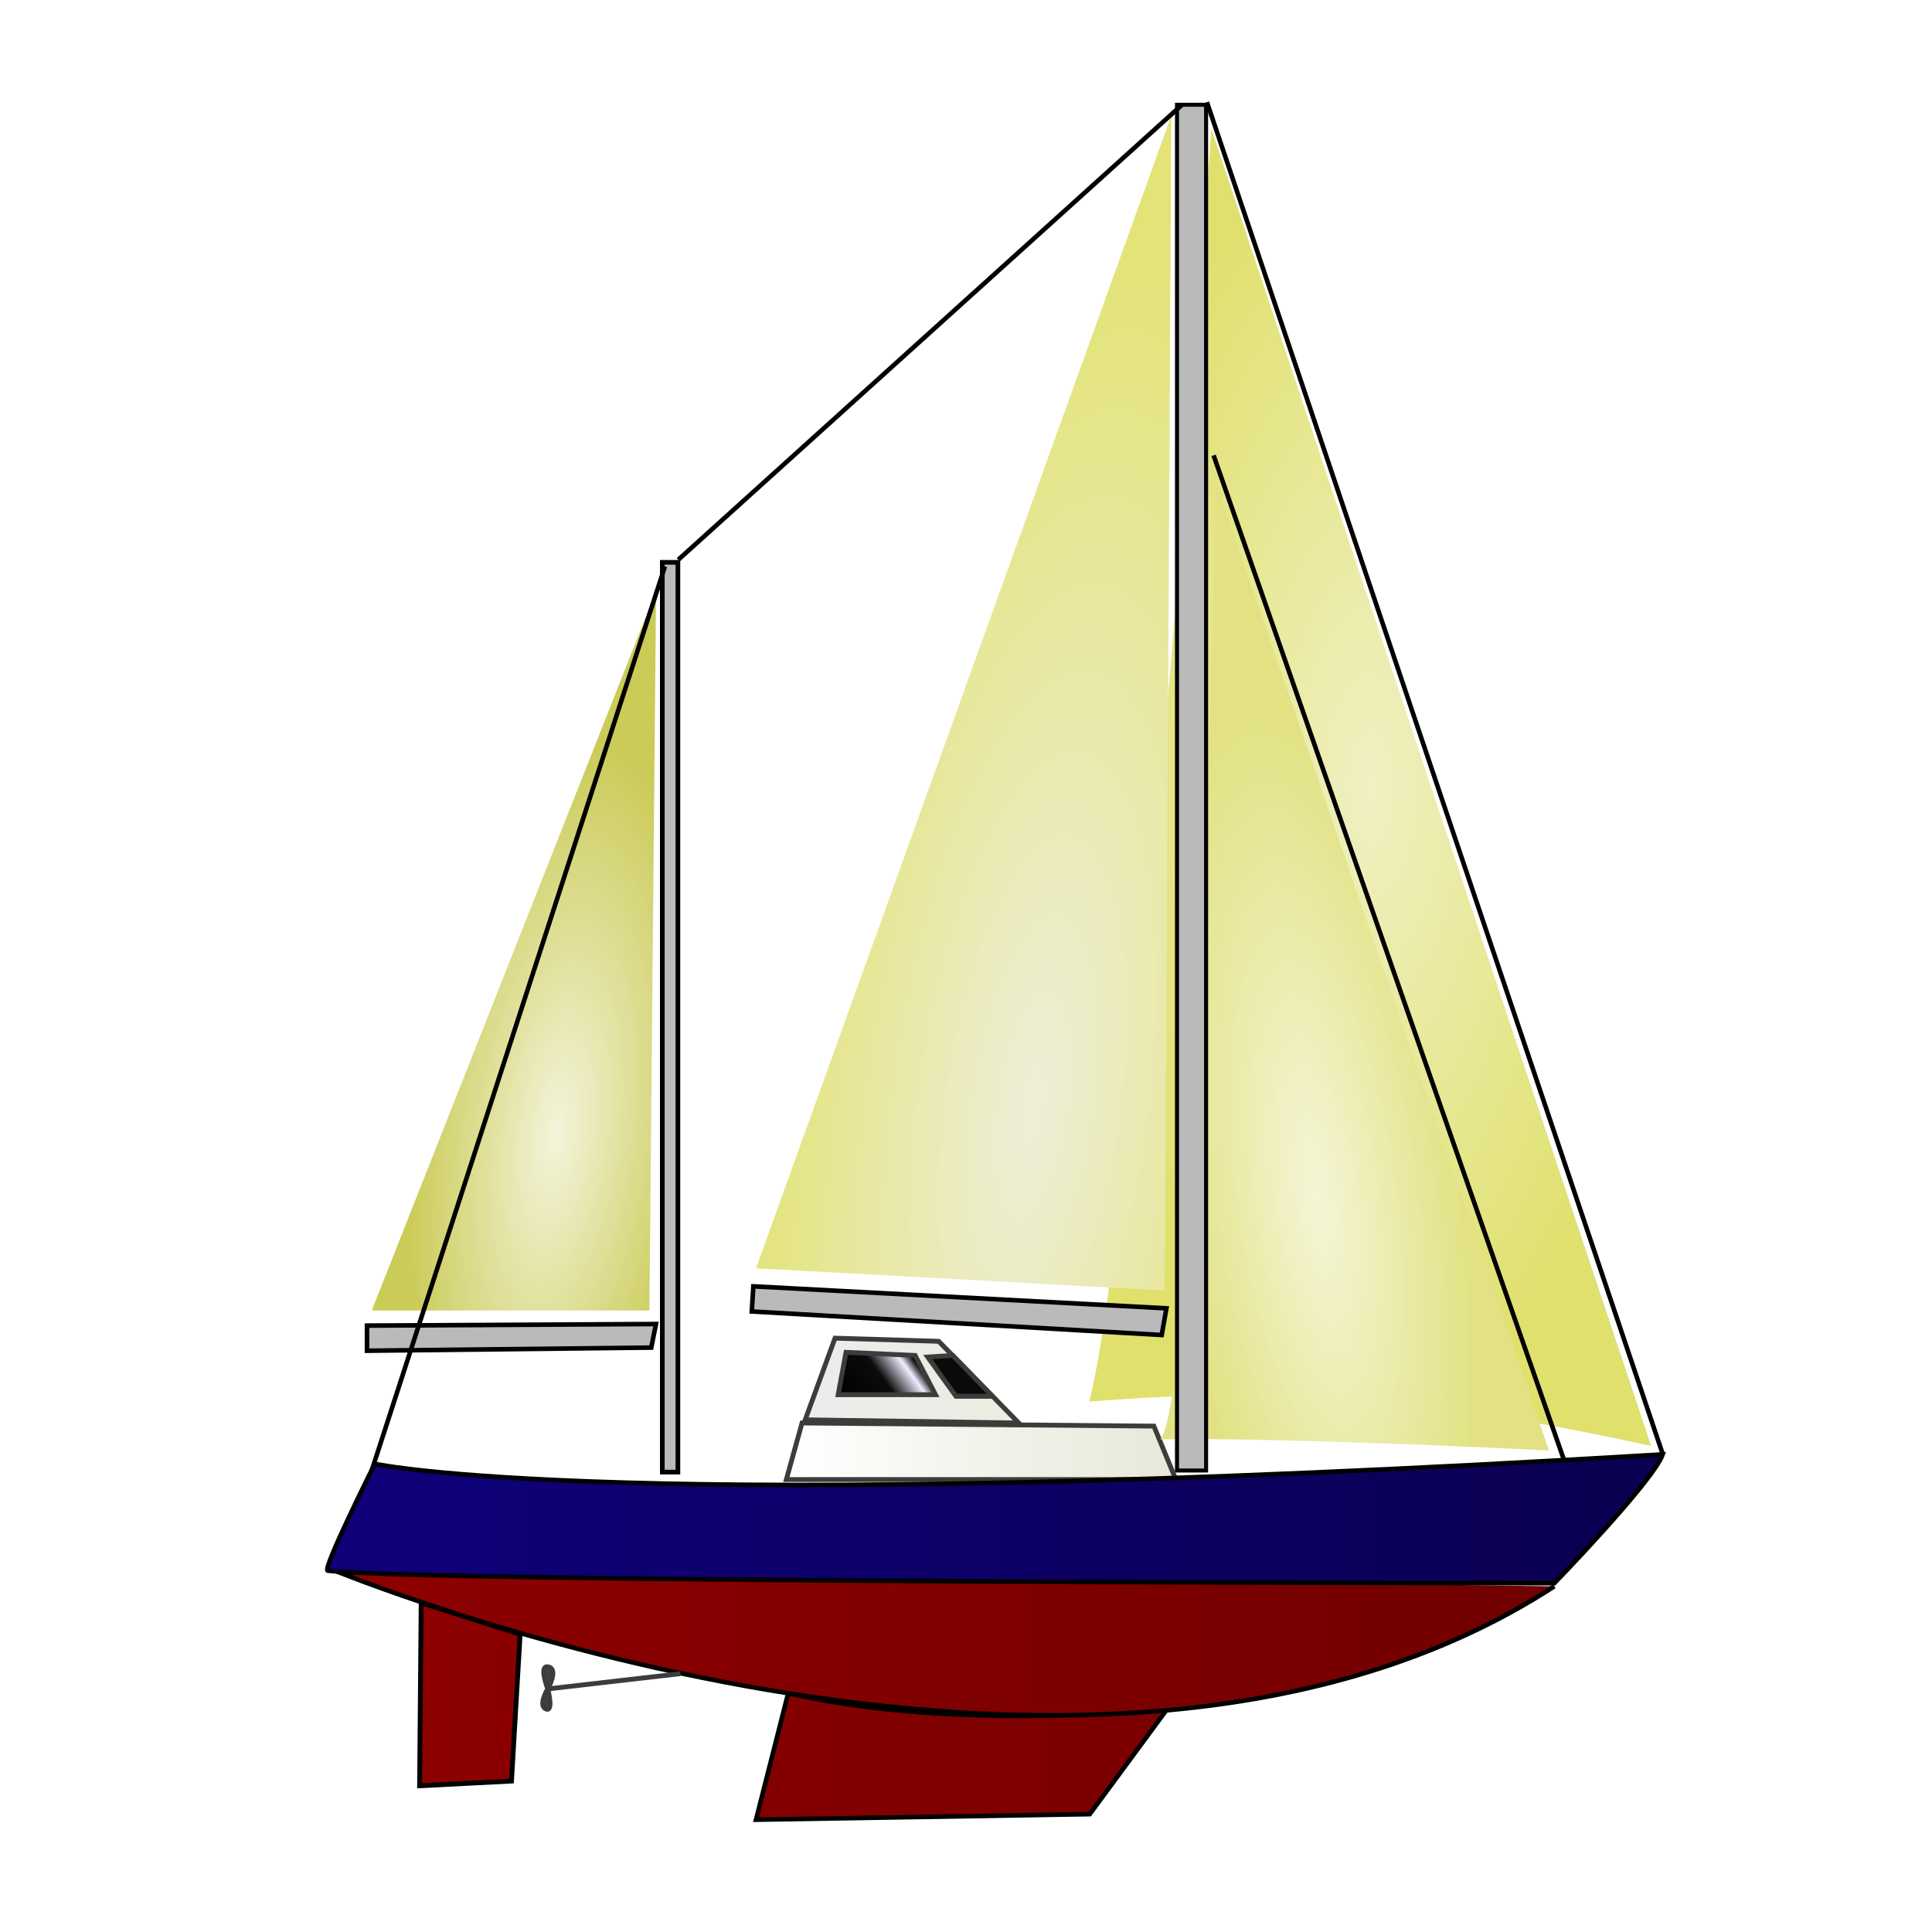
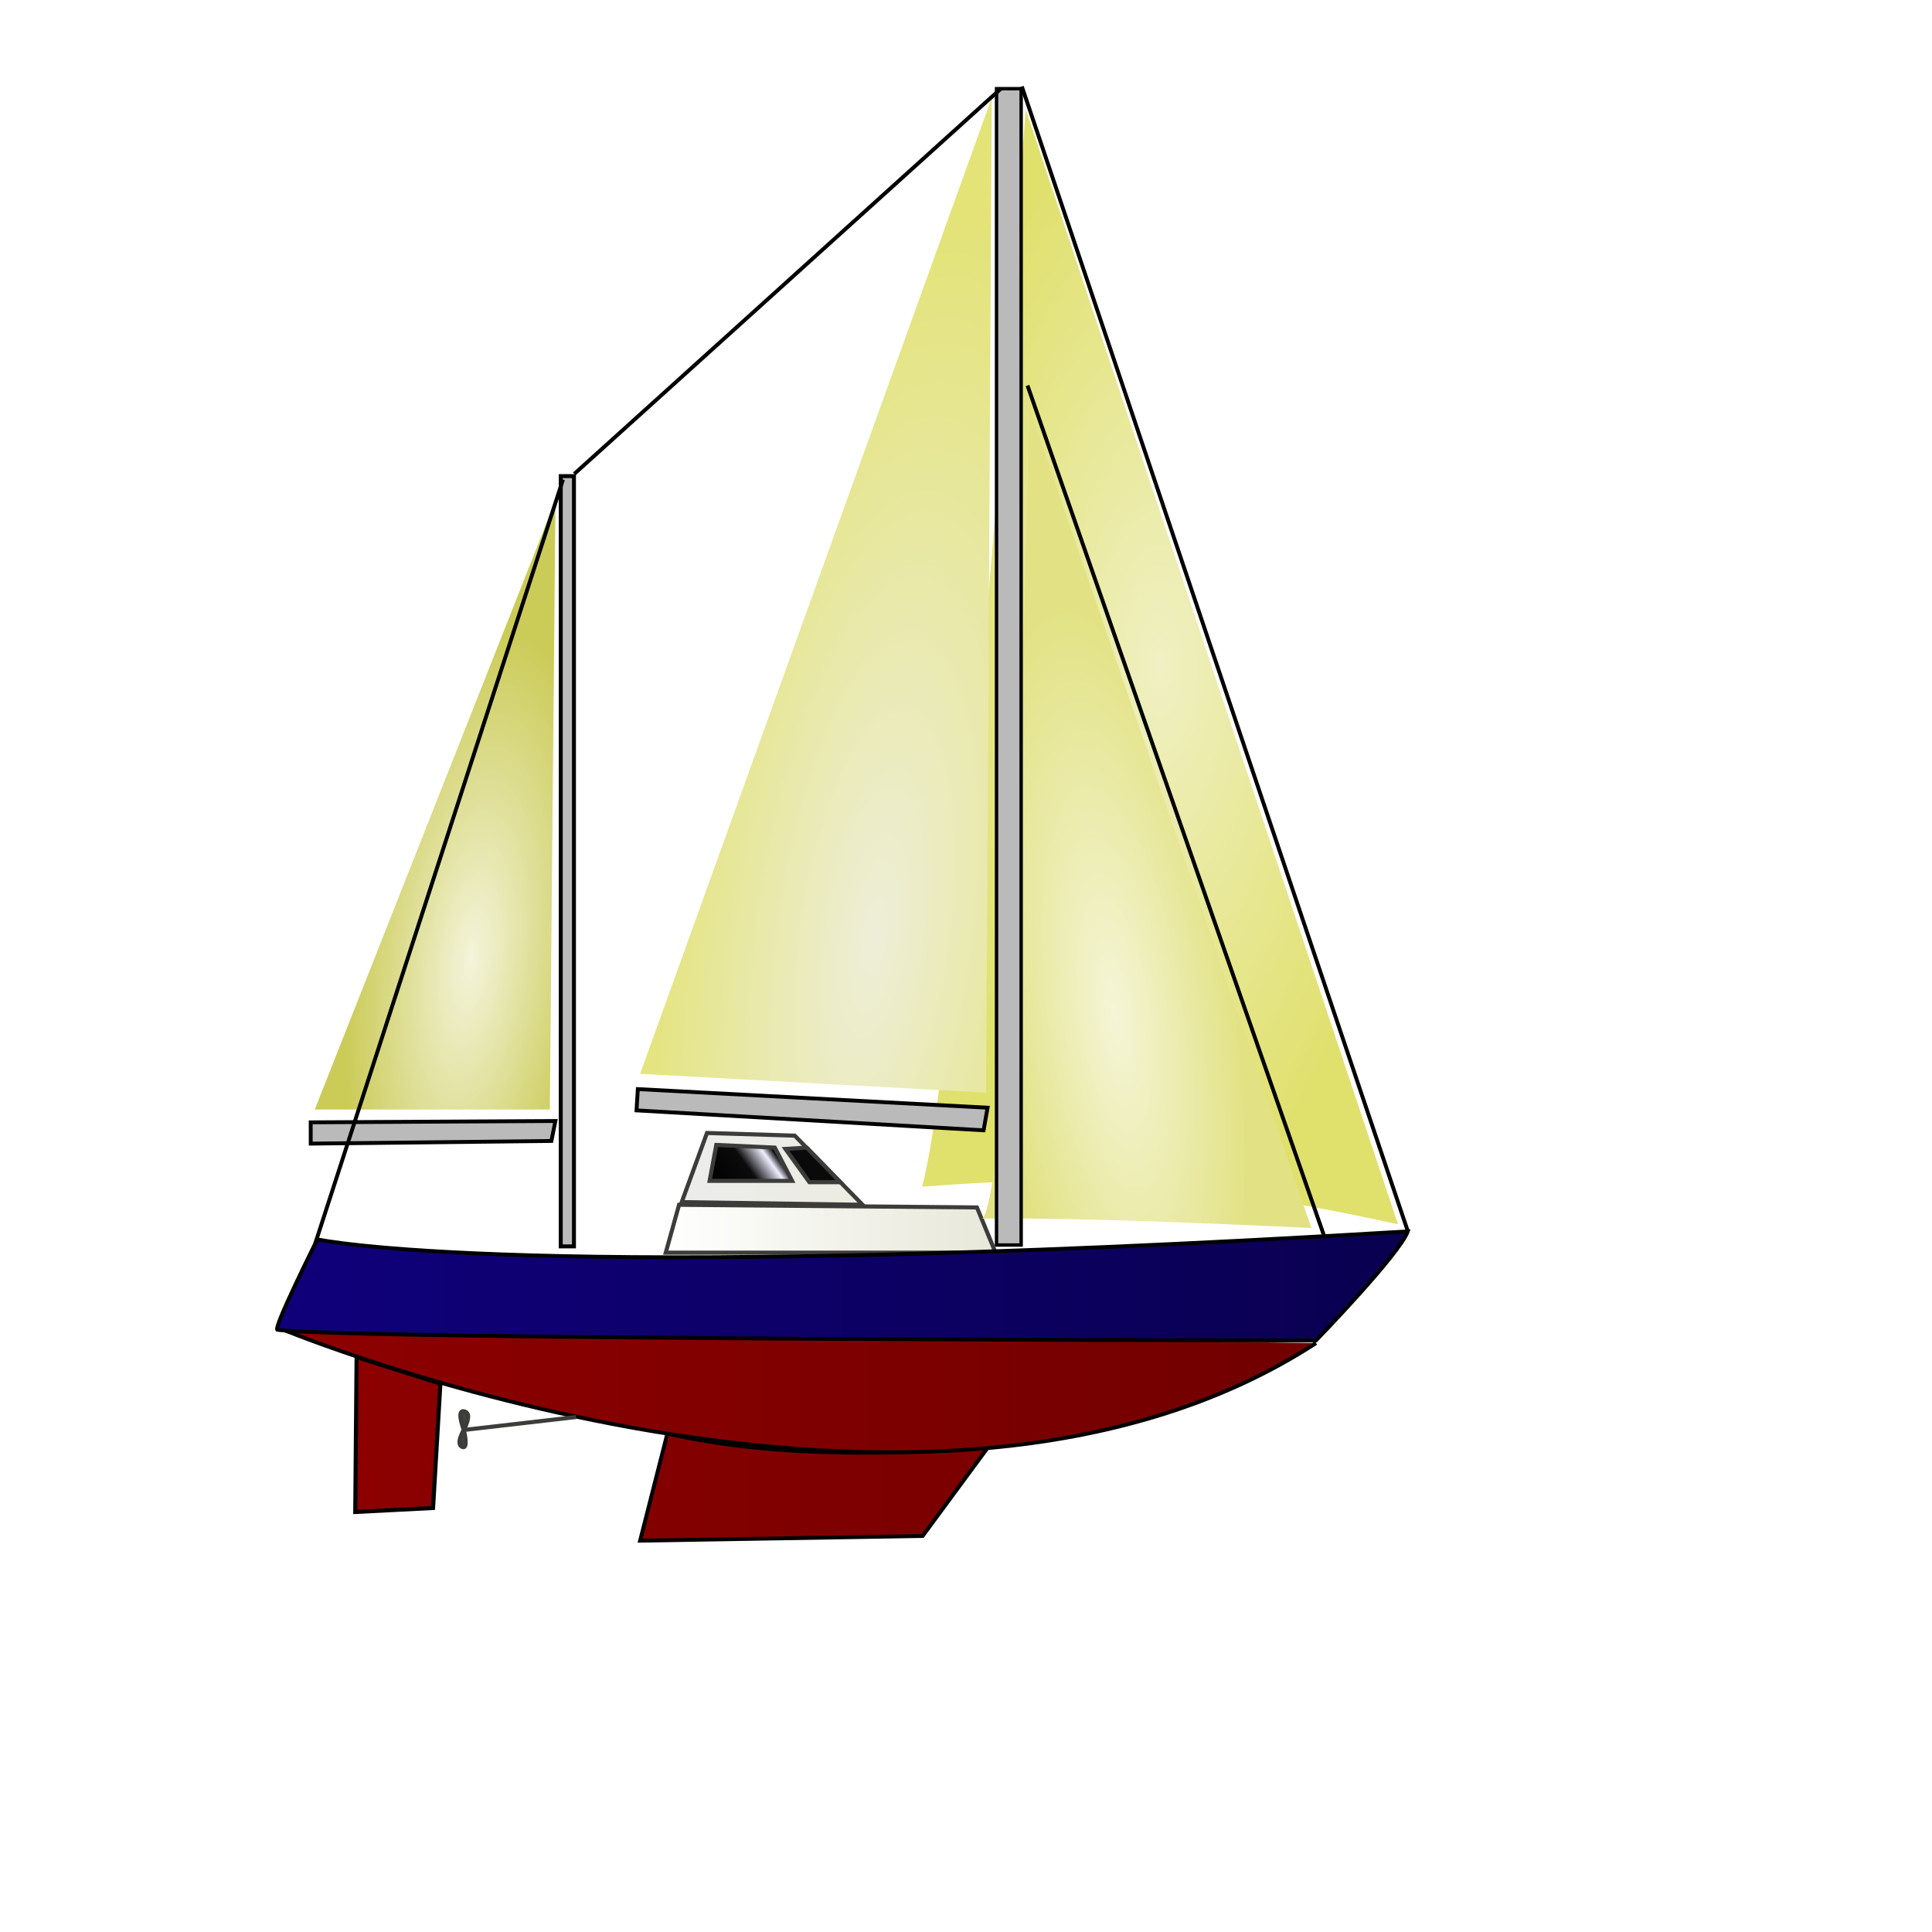
- <svg xmlns="http://www.w3.org/2000/svg" xmlns:html="http://www.w3.org/1999/xhtml" xmlns:xlink="http://www.w3.org/1999/xlink" width="800" height="800" viewBox="0 0 211.667 211.667" version="1.1" id="svg5" xml:space="preserve">
+ <svg xmlns="http://www.w3.org/2000/svg" xmlns:html="http://www.w3.org/1999/xhtml" xmlns:xlink="http://www.w3.org/1999/xlink" viewBox="0 0 250 250" version="1.1" id="svg5" xml:space="preserve" preserveAspectRatio="xMinYMin meet">
  <defs id="defs2">
    <html:link rel="stylesheet" href="../../css/svg_style.css" type="text/css" />
    <linearGradient id="linearGradient10606">
      <stop style="stop-color:#8a0000;stop-opacity:1;" offset="0" id="stop10602" />
      <stop style="stop-color:#8c0000;stop-opacity:1;" offset="1" id="stop10604" />
    </linearGradient>
    <linearGradient id="linearGradient7976">
      <stop style="stop-color:#7b0000;stop-opacity:1;" offset="0" id="stop7972" />
      <stop style="stop-color:#830000;stop-opacity:1;" offset="1" id="stop7974" />
    </linearGradient>
    <linearGradient id="linearGradient6235">
      <stop style="stop-color:#710000;stop-opacity:1;" offset="0" id="stop6231" />
      <stop style="stop-color:#8e0000;stop-opacity:1;" offset="1" id="stop6233" />
    </linearGradient>
    <linearGradient id="linearGradient6227">
      <stop style="stop-color:#0a0050;stop-opacity:1;" offset="0" id="stop6223" />
      <stop style="stop-color:#0f007b;stop-opacity:1;" offset="1" id="stop6225" />
    </linearGradient>
    <linearGradient id="linearGradient4116">
      <stop style="stop-color:#000000;stop-opacity:1;" offset="0" id="stop4112" />
      <stop style="stop-color:#0d0d0e;stop-opacity:1;" offset="0.306" id="stop4124" />
      <stop style="stop-color:#eeeeff;stop-opacity:1;" offset="0.394" id="stop4120" />
      <stop style="stop-color:#0b0b0c;stop-opacity:1;" offset="0.611" id="stop4122" />
      <stop style="stop-color:#000000;stop-opacity:1;" offset="1" id="stop4114" />
    </linearGradient>
    <linearGradient id="linearGradient1817">
      <stop style="stop-color:#ecece1;stop-opacity:1;" offset="0" id="stop1813" />
      <stop style="stop-color:#ececec;stop-opacity:1;" offset="1" id="stop1815" />
    </linearGradient>
    <linearGradient id="linearGradient910">
      <stop style="stop-color:#e7e7d9;stop-opacity:1;" offset="0" id="stop906" />
      <stop style="stop-color:#ffffff;stop-opacity:1;" offset="1" id="stop908" />
    </linearGradient>
    <linearGradient id="linearGradient26439">
      <stop style="stop-color:#f4f4db;stop-opacity:1;" offset="0" id="stop26435" />
      <stop style="stop-color:#cbcb58;stop-opacity:1;" offset="1" id="stop26437" />
    </linearGradient>
    <linearGradient id="linearGradient22043">
      <stop style="stop-color:#eeeed8;stop-opacity:1;" offset="0.009" id="stop22039" />
      <stop style="stop-color:#e3e378;stop-opacity:1;" offset="1" id="stop22041" />
    </linearGradient>
    <linearGradient id="linearGradient17818">
      <stop style="stop-color:#f5f5d7;stop-opacity:1;" offset="0" id="stop17814" />
      <stop style="stop-color:#e2e284;stop-opacity:1;" offset="1" id="stop17816" />
    </linearGradient>
    <linearGradient id="linearGradient16394">
      <stop style="stop-color:#f0f0c3;stop-opacity:1;" offset="0" id="stop16390" />
      <stop style="stop-color:#e0e06d;stop-opacity:1;" offset="1" id="stop16392" />
    </linearGradient>
    <radialGradient xlink:href="#linearGradient16394" id="radialGradient16396" cx="68.016" cy="86.267" fx="68.016" fy="86.267" r="30.784" gradientTransform="matrix(1,0,0,2.343874,0,-115.9325)" gradientUnits="userSpaceOnUse" />
    <radialGradient xlink:href="#linearGradient17818" id="radialGradient17820" cx="70.145" cy="116.014" fx="70.145" fy="116.014" r="21.293" gradientTransform="matrix(0.7333196,0.09697462,-0.3266244,2.469926,60.30377,-162.3671)" gradientUnits="userSpaceOnUse" />
    <radialGradient xlink:href="#linearGradient22043" id="radialGradient22045" cx="104.978" cy="92.592" fx="104.978" fy="92.592" r="22.753" gradientTransform="matrix(1.311057,-0.1749726,0.5418542,4.060076,-82.82555,-236.4914)" gradientUnits="userSpaceOnUse" />
    <radialGradient xlink:href="#linearGradient26439" id="radialGradient26441" cx="157.181" cy="112.039" fx="157.181" fy="112.039" r="15.574" gradientTransform="matrix(0.9931836,-0.1165602,0.3204078,2.730123,-34.82686,-163.4458)" gradientUnits="userSpaceOnUse" />
    <linearGradient xlink:href="#linearGradient910" id="linearGradient914" x1="88.911" y1="158.996" x2="132.329" y2="158.996" gradientUnits="userSpaceOnUse" />
    <linearGradient xlink:href="#linearGradient1817" id="linearGradient1819" x1="105.875" y1="151.255" x2="130.292" y2="151.255" gradientUnits="userSpaceOnUse" />
    <linearGradient xlink:href="#linearGradient4116" id="linearGradient4118" x1="115.714" y1="145.484" x2="126.104" y2="153.055" gradientUnits="userSpaceOnUse" />
    <linearGradient xlink:href="#linearGradient6227" id="linearGradient6229" x1="35.602" y1="166.385" x2="182.528" y2="166.385" gradientUnits="userSpaceOnUse" />
    <linearGradient xlink:href="#linearGradient6235" id="linearGradient6237" x1="47.7" y1="179.925" x2="181.979" y2="179.925" gradientUnits="userSpaceOnUse" />
    <linearGradient xlink:href="#linearGradient7976" id="linearGradient7978" x1="89.681" y1="192.407" x2="135.625" y2="192.407" gradientUnits="userSpaceOnUse" />
    <linearGradient xlink:href="#linearGradient10606" id="linearGradient10608" x1="160.871" y1="185.584" x2="172.427" y2="185.584" gradientUnits="userSpaceOnUse" />
    <filter id="dropshadow" height="130%">
      <feColorMatrix type="matrix" values="1 1 1 1 1          1 1 1 1 1          1 1 1 1 1          0 0 0 1 0" />
      <feGaussianBlur stdDeviation="5" result="coloredBlur" />
      <feMerge>
        <feMergeNode in="coloredBlur" />
        <feMergeNode in="SourceGraphic" />
      </feMerge>
    </filter>
  </defs>
  <g id="hullGroup" transform="matrix(-1,0,0,1,218.1304,0)">
    <path style="fill:url(#linearGradient10608);fill-opacity:1;stroke:#000000;stroke-width:0.529;stroke-opacity:1" d="m 161.147,179.043 0.946,16.089 10.066,0.516 -0.172,-20.047 z" id="rudder" />
    <path style="fill:url(#linearGradient7978);fill-opacity:1;stroke:#000000;stroke-width:0.5;stroke-dasharray:none;stroke-opacity:1" d="m 131.774,185.493 3.529,13.871 -36.563,-0.608 -8.517,-11.559 c 0,0 22.997,2.616 41.552,-1.703 z" id="keel" />
    <path style="fill:url(#linearGradient6237);fill-opacity:1;stroke:#000000;stroke-width:0.5;stroke-dasharray:none;stroke-opacity:1" d="m 181.882,171.902 c 0,0 -83.456,34.759 -134.046,1.893" id="bilge" />
    <path style="fill:#40423c;fill-opacity:0.998;stroke:#3c3c3a;stroke-width:0.529;stroke-opacity:1" d="m 143.576,183.364 14.54,1.673 c 0,0 -1.125,-2.008 -0.183,-2.373 1.287,-0.498 0.183,2.373 0.183,2.373 0,0 1.095,1.795 0.213,2.19 -0.882,0.395 -0.213,-2.19 -0.213,-2.19" id="propeller" />
    <path style="fill:url(#linearGradient914);fill-opacity:1;stroke:#3c3c3a;stroke-width:0.529;stroke-opacity:1" d="m 89.306,162.094 2.409,-5.851 38.545,-0.344 1.721,6.195 z" id="superstructure1" />
    <path style="fill:url(#linearGradient1819);fill-opacity:1;stroke:#3c3c3a;stroke-width:0.529;stroke-opacity:1" d="m 129.916,155.555 -3.269,-8.948 -11.357,0.344 -8.776,8.948 z" id="superstructure2" />
    <path style="fill:url(#linearGradient4118);fill-opacity:1;stroke:#3c3c3a;stroke-width:0.529;stroke-opacity:1" d="m 117.871,148.5 -2.237,4.302 h 10.669 l -0.86,-4.646 z" id="window1" />
    <path style="fill:#0a0a0b;fill-opacity:1;stroke:#3c3c3a;stroke-width:0.529;stroke-opacity:1" d="m 113.741,148.5 2.753,0.172 -3.097,4.302 h -4.001 z" id="window2" />
    <path style="fill:url(#linearGradient6229);fill-opacity:1;stroke:#000000;stroke-width:0.5;stroke-dasharray:none;stroke-opacity:1" d="m 35.964,159.341 c 114.773,6.883 141.101,1.032 141.101,1.032 0,0 5.812,11.618 5.162,11.701 -10.169,1.297 -134.39,1.377 -134.39,1.377 0,0 -10.841,-11.185 -11.873,-14.11 z" id="hull" />
  </g>
  <g id="sails" transform="matrix(-1,0,0,1,218.1304,0)">
    <path style="fill:url(#radialGradient26441);fill-opacity:1;stroke-width:0.529" d="m 177.402,143.576 h -30.419 l -0.73,-78.845 z" id="mizzen" />
    <path style="fill:url(#radialGradient16396);fill-opacity:1;stroke-width:0.529" d="M 37.232,158.421 85.416,14.114 c 0,0 8.198,119.552 13.384,139.439 -18.471,-1.384 -32.609,-1.46 -61.567,4.867 z" id="genoa" />
    <path style="fill:url(#radialGradient22045);fill-opacity:1;stroke-width:0.529" d="M 90.526,141.386 89.796,12.654 135.302,138.953 Z" id="mainSail" />
    <path style="fill:url(#radialGradient17820);fill-opacity:1;stroke-width:0.529" d="M 48.427,158.907 84.929,52.807 c 0,0 1.947,100.26 6.084,104.884 -13.384,-0.243 -42.586,1.217 -42.586,1.217 z" id="jib" />
  </g>
  <g id="masts" transform="matrix(-1,0,0,1,218.1304,0)">
    <path style="fill:#bababa;fill-opacity:1;stroke:#000000;stroke-width:0.5;stroke-dasharray:none;stroke-opacity:1" d="m 146.779,147.64 31.145,0.344 v -2.753 l -31.662,-0.172 z" id="mizzenBoom" />
    <path style="fill:#bababa;fill-opacity:1;stroke:#000000;stroke-width:0.5;stroke-dasharray:none;stroke-opacity:1" d="m 90.855,146.263 44.911,-2.581 -0.172,-2.753 -45.256,2.409 z" id="boom" />
    <rect style="fill:#bababa;fill-opacity:1;stroke:#000000;stroke-width:0.44;stroke-dasharray:none;stroke-opacity:1" id="mainMast" width="3.186" height="149.63" x="85.993" y="11.476" />
    <rect style="fill:#bababa;fill-opacity:1;stroke:#000000;stroke-width:0.512;stroke-dasharray:none;stroke-opacity:1" id="mizzenMast" width="1.709" height="99.673" x="143.86" y="61.609" />
  </g>
  <g id="standingRigging" transform="matrix(-1,0,0,1,218.1304,0)">
    <path style="fill:#000000;fill-opacity:0.426;stroke:#000000;stroke-width:0.5;stroke-dasharray:none;stroke-opacity:1" d="m 145.28,62.054 32.122,99.043" id="backstay" />
    <path style="fill:#000000;fill-opacity:0.426;stroke:#000000;stroke-width:0.5;stroke-dasharray:none;stroke-opacity:1" d="M 46.723,160.124 85.172,49.887" id="innerForestay" />
    <path style="fill:#000000;fill-opacity:0.426;stroke:#000000;stroke-width:0.5;stroke-dasharray:none;stroke-opacity:1" d="M 36.016,159.151 85.902,11.194" id="forestay" />
    <path style="fill:#000000;fill-opacity:0.426;stroke:#000000;stroke-width:0.5;stroke-dasharray:none;stroke-opacity:1" d="M 88.579,11.437 143.82,61.324" id="triaticstay" />
  </g>
</svg>
